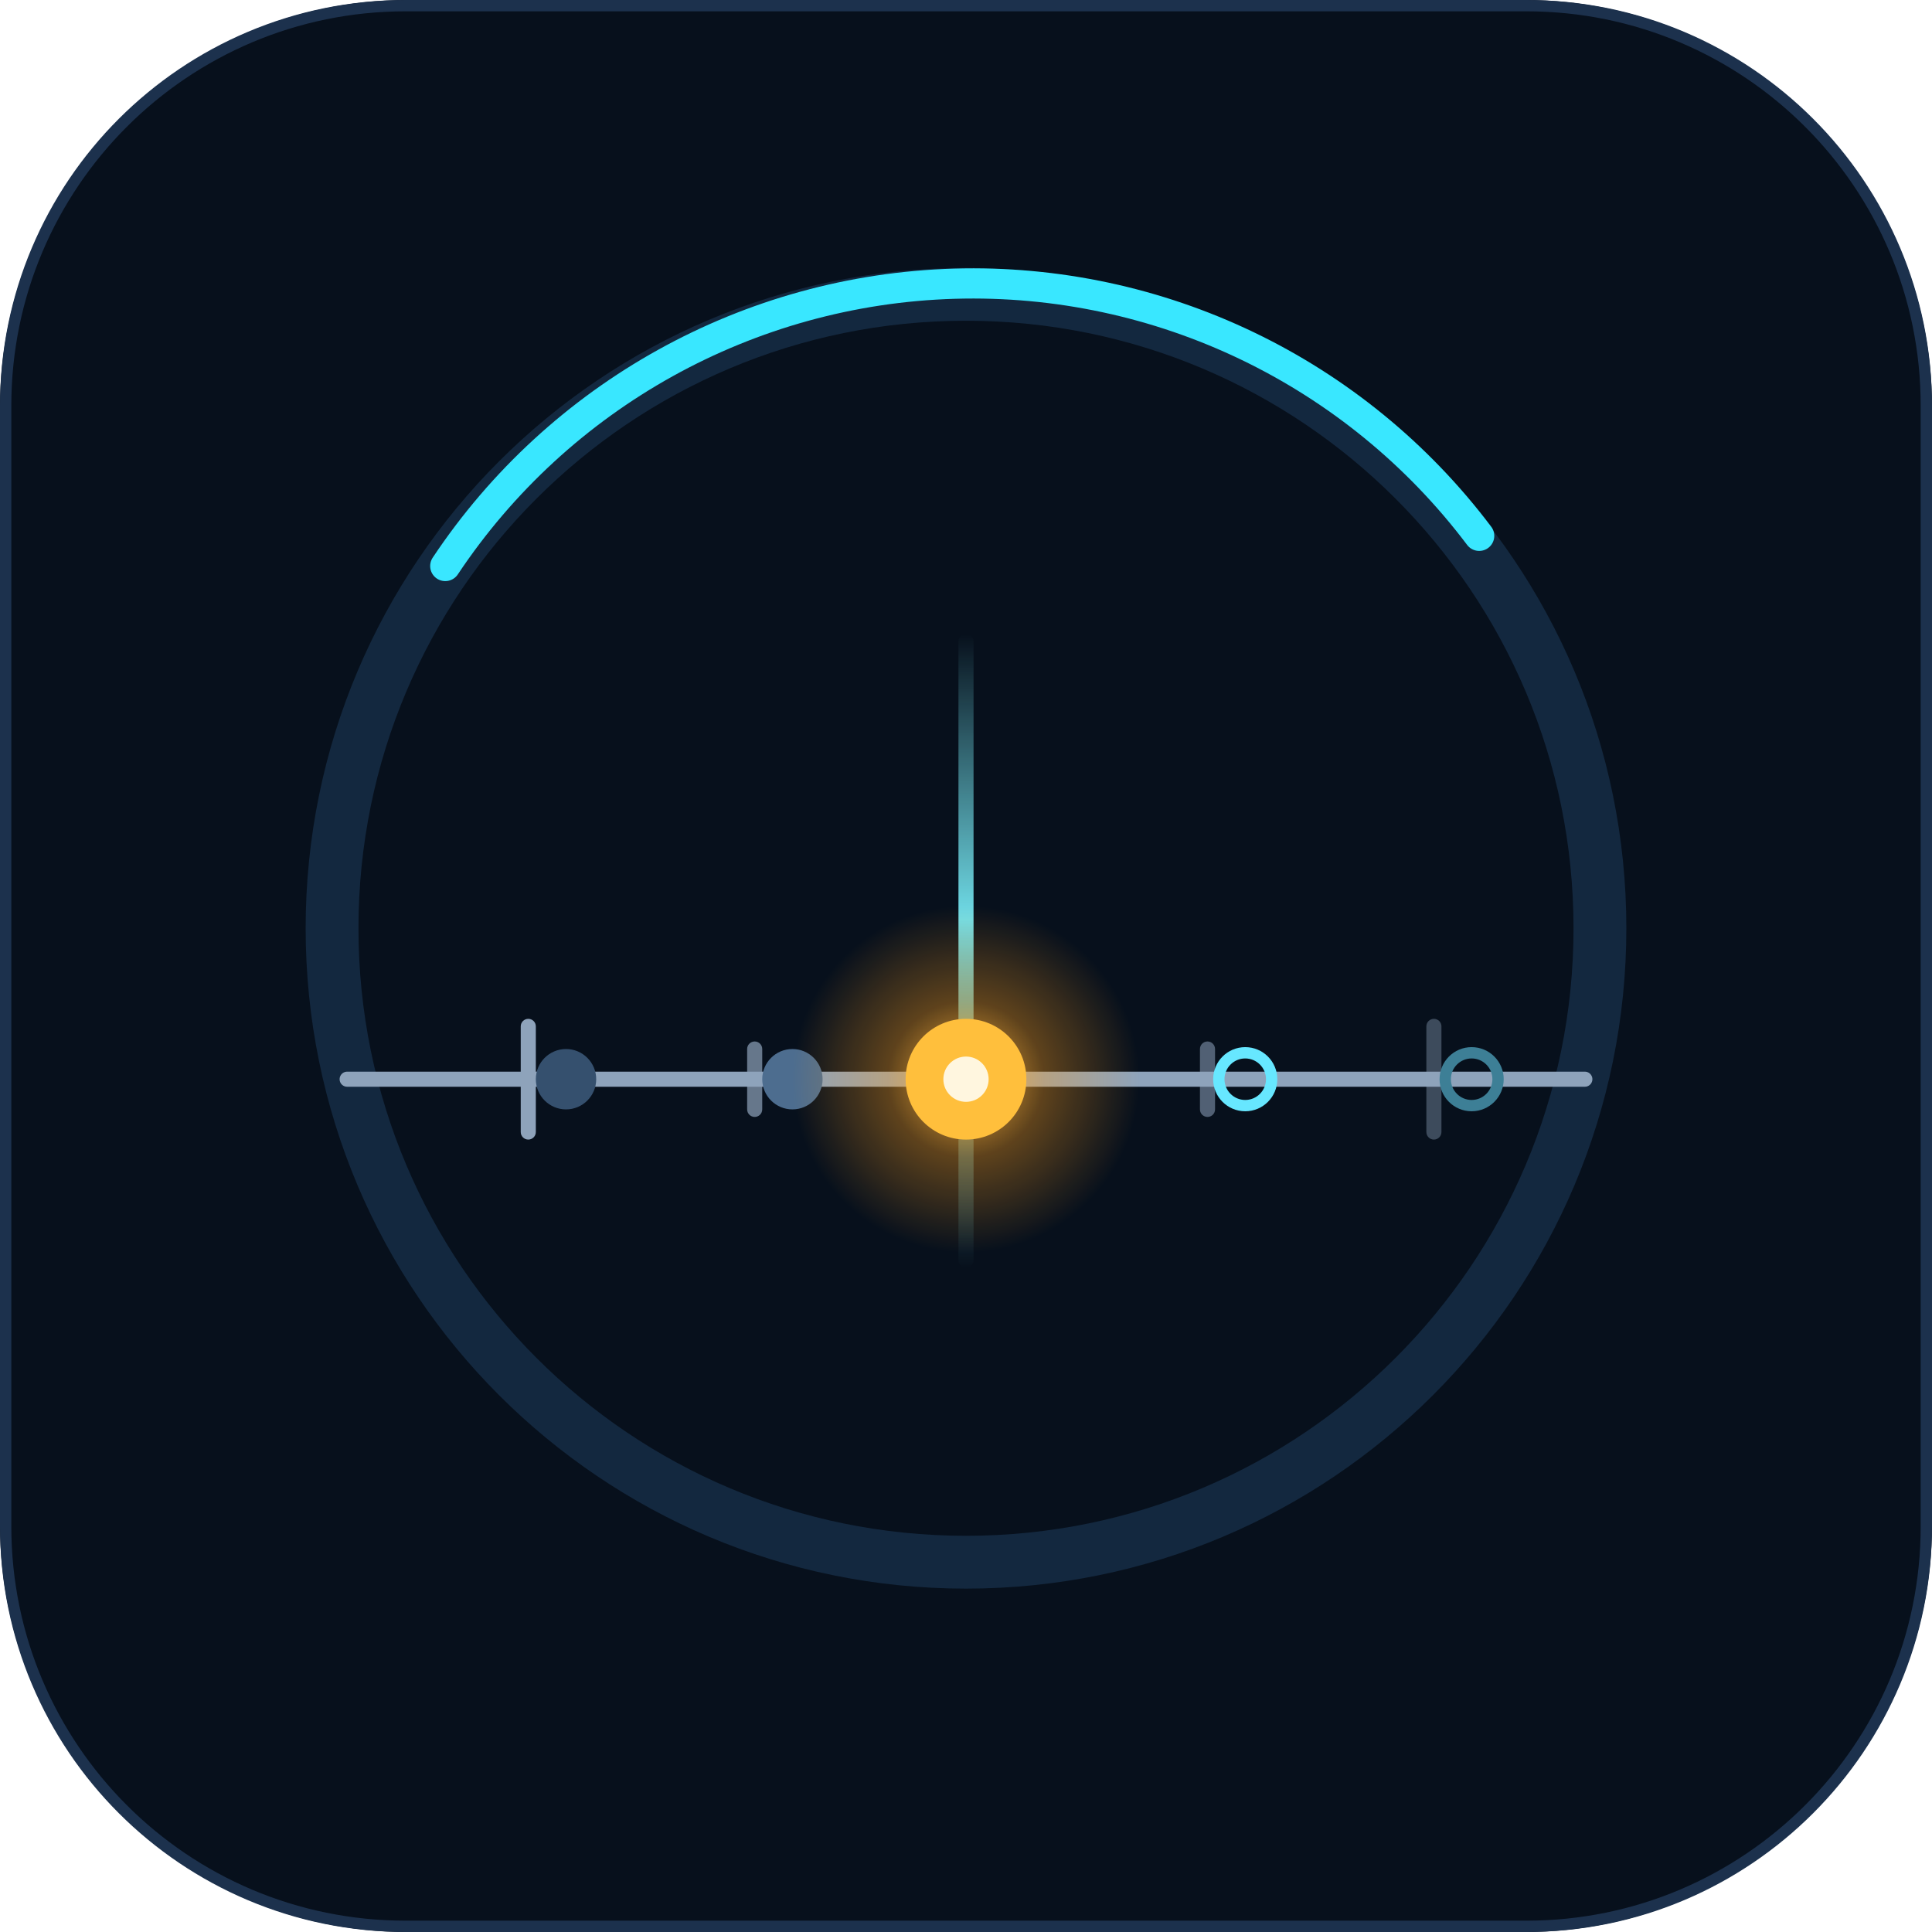
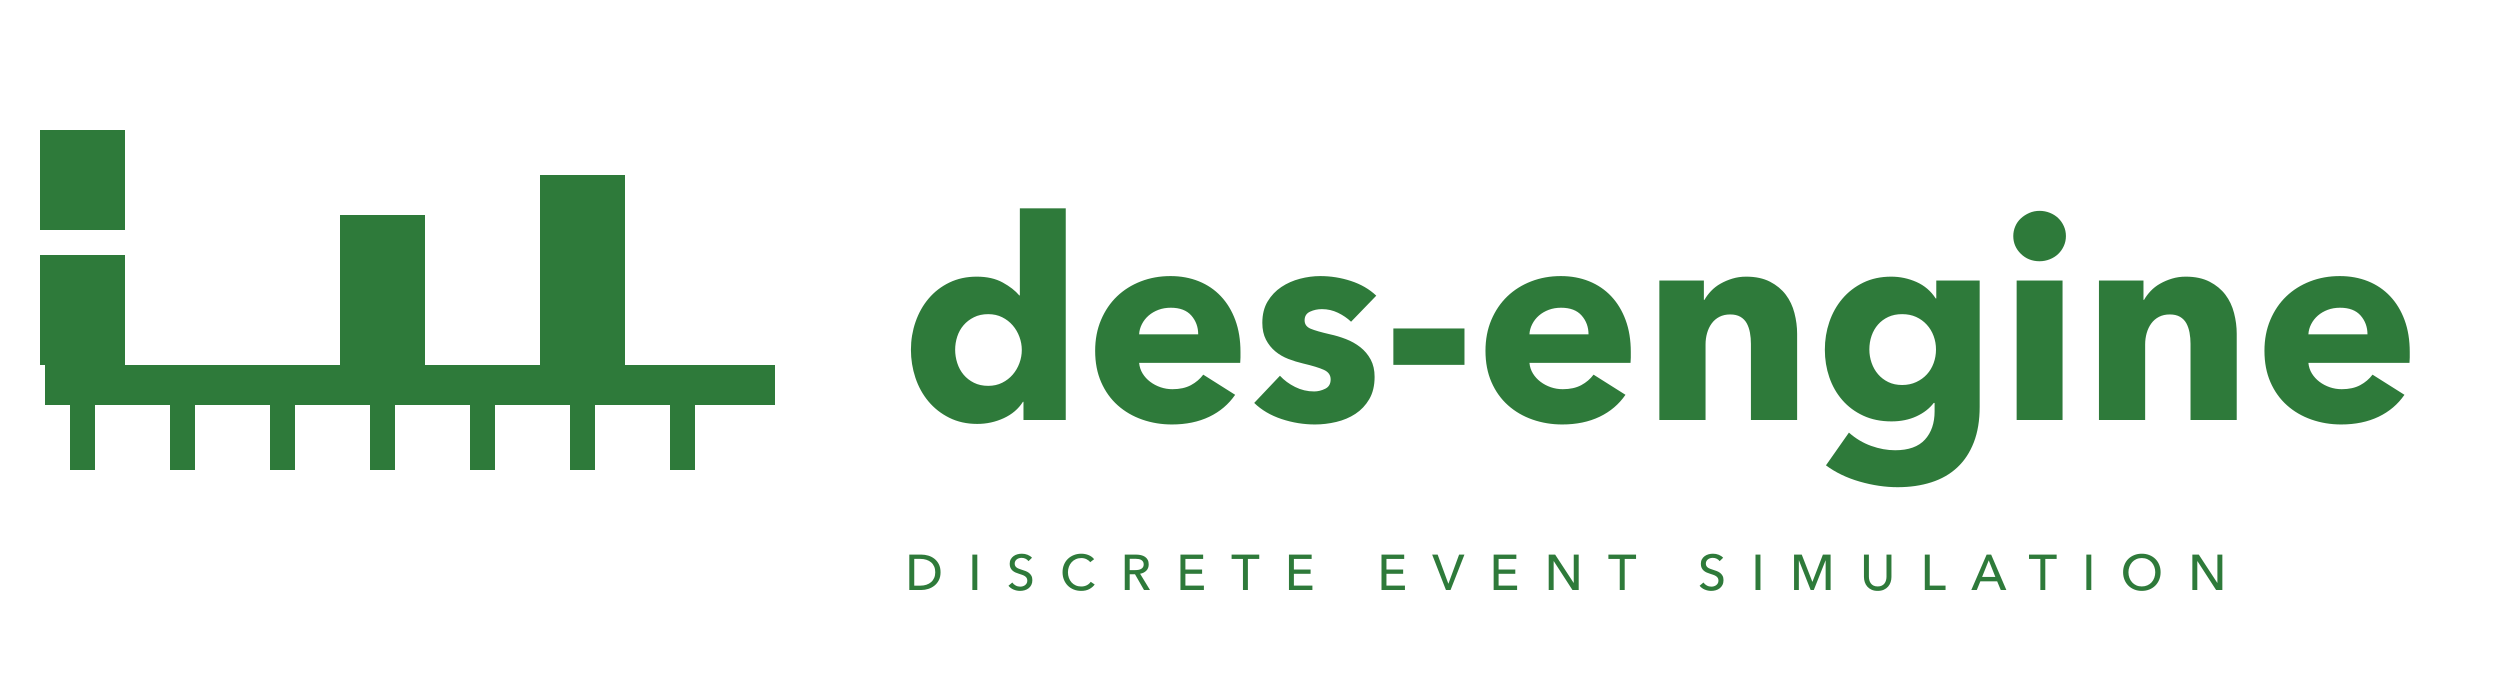
- <svg xmlns="http://www.w3.org/2000/svg" width="512" height="512" viewBox="0 0 512 512">
-   <defs>
-     <radialGradient id="glow" cx="50%" cy="50%" r="50%">
-       <stop offset="0%" stop-color="#ffc857" stop-opacity="0.95" />
-       <stop offset="45%" stop-color="#ff9f1c" stop-opacity="0.35" />
-       <stop offset="100%" stop-color="#ff9f1c" stop-opacity="0" />
-     </radialGradient>
-     <linearGradient id="beam" x1="0" y1="0" x2="0" y2="1">
-       <stop offset="0%" stop-color="#7cf4ff" stop-opacity="0" />
-       <stop offset="45%" stop-color="#7cf4ff" stop-opacity="0.9" />
-       <stop offset="100%" stop-color="#7cf4ff" stop-opacity="0" />
-     </linearGradient>
-   </defs>
-   <rect width="512" height="512" rx="108" fill="#07101c" />
-   <rect x="1.5" y="1.5" width="509" height="509" rx="106" fill="none" stroke="#1c314d" stroke-width="3" />
-   <circle cx="256" cy="246" r="168" fill="none" stroke="#13283f" stroke-width="14" />
-   <path d="M118 150 A168 168 0 0 1 392 142" fill="none" stroke="#39e7ff" stroke-width="8" stroke-linecap="round" />
-   <line x1="92" y1="286" x2="420" y2="286" stroke="#8ea3bb" stroke-width="4" stroke-linecap="round" />
-   <g fill="#8ea3bb">
-     <rect x="138" y="270" width="4" height="32" rx="2" />
-     <rect x="198" y="276" width="4" height="20" rx="2" opacity="0.7" />
-     <rect x="318" y="276" width="4" height="20" rx="2" opacity="0.55" />
-     <rect x="378" y="270" width="4" height="32" rx="2" opacity="0.4" />
+ <svg xmlns="http://www.w3.org/2000/svg" width="1000" height="280" viewBox="0 0 1000 280">
+   <g fill="#2E7A3A">
+     <rect x="18" y="146" width="292" height="16" />
+     <rect x="28" y="162" width="10" height="26" />
+     <rect x="68" y="162" width="10" height="26" />
+     <rect x="108" y="162" width="10" height="26" />
+     <rect x="148" y="162" width="10" height="26" />
+     <rect x="188" y="162" width="10" height="26" />
+     <rect x="228" y="162" width="10" height="26" />
+     <rect x="268" y="162" width="10" height="26" />
+     <rect x="16" y="102" width="34" height="44" />
+     <rect x="16" y="52" width="34" height="40" />
+     <rect x="136" y="86" width="34" height="60" />
+     <rect x="216" y="70" width="34" height="76" />
+     <g transform="translate(360 168) scale(1 -1)">
+       <path d="M49.39 0.00L49.39 7.28L49.17 7.28Q46.48 3.02 41.50 0.73Q36.51 -1.57 30.91 -1.57Q24.64 -1.57 19.71 0.90Q14.78 3.36 11.37 7.45Q7.95 11.54 6.16 16.91Q4.37 22.29 4.37 28.11Q4.37 33.94 6.22 39.26Q8.06 44.58 11.48 48.61Q14.90 52.64 19.77 54.99Q24.64 57.34 30.69 57.34Q36.85 57.34 41.10 54.99Q45.36 52.64 47.71 49.84L47.94 49.84L47.94 84.67L66.30 84.67L66.30 0.00ZM48.72 28.00Q48.72 30.69 47.77 33.26Q46.82 35.84 45.08 37.86Q43.34 39.87 40.88 41.10Q38.42 42.34 35.28 42.34Q32.03 42.34 29.57 41.10Q27.10 39.87 25.42 37.91Q23.74 35.95 22.90 33.38Q22.06 30.80 22.06 28.11Q22.06 25.42 22.90 22.79Q23.74 20.16 25.42 18.14Q27.10 16.13 29.57 14.90Q32.03 13.66 35.28 13.66Q38.42 13.66 40.88 14.90Q43.34 16.13 45.08 18.14Q46.82 20.16 47.77 22.74Q48.72 25.31 48.72 28.00Z M119.28 34.27Q119.28 38.64 116.54 41.78Q113.79 44.91 108.30 44.91Q105.62 44.91 103.38 44.07Q101.14 43.23 99.46 41.78Q97.78 40.32 96.77 38.36Q95.76 36.40 95.65 34.27ZM136.19 27.22Q136.19 26.10 136.19 24.98Q136.19 23.86 136.08 22.85L95.65 22.85Q95.87 20.50 97.05 18.59Q98.22 16.69 100.07 15.29Q101.92 13.89 104.22 13.10Q106.51 12.32 108.98 12.32Q113.34 12.32 116.37 13.94Q119.39 15.57 121.30 18.14L134.06 10.08Q130.14 4.37 123.70 1.29Q117.26 -1.79 108.75 -1.79Q102.48 -1.79 96.88 0.17Q91.28 2.13 87.08 5.88Q82.88 9.63 80.47 15.12Q78.06 20.61 78.06 27.66Q78.06 34.50 80.42 40.04Q82.77 45.58 86.80 49.45Q90.83 53.31 96.32 55.44Q101.81 57.57 108.19 57.57Q114.35 57.57 119.50 55.50Q124.66 53.42 128.35 49.50Q132.05 45.58 134.12 39.98Q136.19 34.38 136.19 27.22Z M180.43 39.31Q178.19 41.44 175.17 42.90Q172.14 44.35 168.78 44.35Q166.21 44.35 164.02 43.34Q161.84 42.34 161.84 39.87Q161.84 37.52 164.25 36.51Q166.66 35.50 172.03 34.27Q175.17 33.60 178.36 32.37Q181.55 31.14 184.13 29.12Q186.70 27.10 188.27 24.19Q189.84 21.28 189.84 17.25Q189.84 11.98 187.71 8.34Q185.58 4.70 182.17 2.46Q178.75 0.22 174.50 -0.78Q170.24 -1.79 165.98 -1.79Q159.15 -1.79 152.60 0.39Q146.05 2.58 141.68 6.83L151.98 17.70Q154.45 15.01 158.03 13.22Q161.62 11.42 165.65 11.42Q167.89 11.42 170.07 12.49Q172.26 13.55 172.26 16.24Q172.26 18.82 169.57 20.05Q166.88 21.28 161.17 22.62Q158.26 23.30 155.34 24.42Q152.43 25.54 150.14 27.44Q147.84 29.34 146.38 32.14Q144.93 34.94 144.93 38.86Q144.93 43.90 147.06 47.43Q149.18 50.96 152.54 53.20Q155.90 55.44 159.99 56.50Q164.08 57.57 168.11 57.57Q174.38 57.57 180.38 55.61Q186.37 53.65 190.51 49.73Z M197.34 22.06L197.34 36.62L225.79 36.62L225.79 22.06Z M275.41 34.27Q275.41 38.64 272.66 41.78Q269.92 44.91 264.43 44.91Q261.74 44.91 259.50 44.07Q257.26 43.23 255.58 41.78Q253.90 40.32 252.90 38.36Q251.89 36.40 251.78 34.27ZM292.32 27.22Q292.32 26.10 292.32 24.98Q292.32 23.86 292.21 22.85L251.78 22.85Q252.00 20.50 253.18 18.59Q254.35 16.69 256.20 15.29Q258.05 13.89 260.34 13.10Q262.64 12.32 265.10 12.32Q269.47 12.32 272.50 13.94Q275.52 15.57 277.42 18.14L290.19 10.08Q286.27 4.37 279.83 1.29Q273.39 -1.79 264.88 -1.79Q258.61 -1.79 253.01 0.17Q247.41 2.13 243.21 5.88Q239.01 9.63 236.60 15.12Q234.19 20.61 234.19 27.66Q234.19 34.50 236.54 40.04Q238.90 45.58 242.93 49.45Q246.96 53.31 252.45 55.44Q257.94 57.57 264.32 57.57Q270.48 57.57 275.63 55.50Q280.78 53.42 284.48 49.50Q288.18 45.58 290.25 39.98Q292.32 34.38 292.32 27.22Z M340.37 0.00L340.37 30.46Q340.37 32.82 339.98 34.94Q339.58 37.07 338.69 38.70Q337.79 40.32 336.17 41.27Q334.54 42.22 332.08 42.22Q329.62 42.22 327.77 41.27Q325.92 40.32 324.69 38.64Q323.46 36.96 322.84 34.78Q322.22 32.59 322.22 30.24L322.22 0.00L303.74 0.00L303.74 55.78L321.55 55.78L321.55 48.05L321.78 48.05Q322.78 49.84 324.41 51.58Q326.03 53.31 328.22 54.54Q330.40 55.78 332.98 56.56Q335.55 57.34 338.46 57.34Q344.06 57.34 347.98 55.33Q351.90 53.31 354.31 50.12Q356.72 46.93 357.78 42.78Q358.85 38.64 358.85 34.50L358.85 0.00Z M431.87 5.26Q431.87 -2.91 429.52 -8.96Q427.17 -15.01 422.91 -18.98Q418.66 -22.96 412.55 -24.92Q406.45 -26.88 399.06 -26.88Q391.66 -26.88 383.88 -24.64Q376.10 -22.40 370.38 -18.14L379.57 -5.04Q383.60 -8.62 388.47 -10.36Q393.34 -12.10 398.05 -12.10Q406.11 -12.10 409.98 -7.84Q413.84 -3.58 413.84 3.47L413.84 6.83L413.50 6.83Q410.93 3.47 406.56 1.46Q402.19 -0.56 396.59 -0.56Q390.21 -0.56 385.28 1.74Q380.35 4.03 376.94 7.95Q373.52 11.87 371.73 17.08Q369.94 22.29 369.94 28.11Q369.94 33.94 371.73 39.20Q373.52 44.46 376.94 48.50Q380.35 52.53 385.28 54.94Q390.21 57.34 396.48 57.34Q401.74 57.34 406.56 55.22Q411.38 53.09 414.29 48.61L414.51 48.61L414.51 55.78L431.87 55.78ZM414.40 28.22Q414.40 31.02 413.45 33.60Q412.50 36.18 410.70 38.14Q408.91 40.10 406.45 41.22Q403.98 42.34 400.85 42.34Q397.71 42.34 395.30 41.22Q392.90 40.10 391.22 38.19Q389.54 36.29 388.64 33.71Q387.74 31.14 387.74 28.22Q387.74 25.42 388.64 22.85Q389.54 20.27 391.22 18.31Q392.90 16.35 395.30 15.18Q397.71 14.00 400.85 14.00Q403.98 14.00 406.50 15.18Q409.02 16.35 410.76 18.26Q412.50 20.16 413.45 22.74Q414.40 25.31 414.40 28.22Z M466.37 73.58Q466.37 71.46 465.53 69.61Q464.69 67.76 463.29 66.42Q461.89 65.07 459.93 64.29Q457.97 63.50 455.84 63.50Q451.36 63.50 448.34 66.47Q445.31 69.44 445.31 73.58Q445.31 75.60 446.10 77.45Q446.88 79.30 448.34 80.64Q449.79 81.98 451.70 82.82Q453.60 83.66 455.84 83.66Q457.97 83.66 459.93 82.88Q461.89 82.10 463.29 80.75Q464.69 79.41 465.53 77.56Q466.37 75.71 466.37 73.58ZM446.66 0.00L446.66 55.78L465.02 55.78L465.02 0.00Z M516.21 0.00L516.21 30.46Q516.21 32.82 515.82 34.94Q515.42 37.07 514.53 38.70Q513.63 40.32 512.01 41.27Q510.38 42.22 507.92 42.22Q505.46 42.22 503.61 41.27Q501.76 40.32 500.53 38.64Q499.30 36.96 498.68 34.78Q498.06 32.59 498.06 30.24L498.06 0.00L479.58 0.00L479.58 55.78L497.39 55.78L497.39 48.05L497.62 48.05Q498.62 49.84 500.25 51.58Q501.87 53.31 504.06 54.54Q506.24 55.78 508.82 56.56Q511.39 57.34 514.30 57.34Q519.90 57.34 523.82 55.33Q527.74 53.31 530.15 50.12Q532.56 46.93 533.62 42.78Q534.69 38.64 534.69 34.50L534.69 0.00Z M586.99 34.27Q586.99 38.64 584.25 41.78Q581.50 44.91 576.02 44.91Q573.33 44.91 571.09 44.07Q568.85 43.23 567.17 41.78Q565.49 40.32 564.48 38.36Q563.47 36.40 563.36 34.27ZM603.90 27.22Q603.90 26.10 603.90 24.98Q603.90 23.86 603.79 22.85L563.36 22.85Q563.58 20.50 564.76 18.59Q565.94 16.69 567.78 15.29Q569.63 13.89 571.93 13.10Q574.22 12.32 576.69 12.32Q581.06 12.32 584.08 13.94Q587.10 15.57 589.01 18.14L601.78 10.08Q597.86 4.37 591.42 1.29Q584.98 -1.79 576.46 -1.79Q570.19 -1.79 564.59 0.17Q558.99 2.13 554.79 5.88Q550.59 9.63 548.18 15.12Q545.78 20.61 545.78 27.66Q545.78 34.50 548.13 40.04Q550.48 45.58 554.51 49.45Q558.54 53.31 564.03 55.44Q569.52 57.57 575.90 57.57Q582.06 57.57 587.22 55.50Q592.37 53.42 596.06 49.50Q599.76 45.58 601.83 39.98Q603.90 34.38 603.90 27.22Z" />
+     </g>
+     <g transform="translate(362 236) scale(1 -1)">
+       <path d="M1.72 14.16L6.58 14.16Q7.94 14.16 9.30 13.76Q10.66 13.36 11.76 12.50Q12.86 11.64 13.54 10.30Q14.22 8.96 14.22 7.08Q14.22 5.26 13.54 3.93Q12.86 2.60 11.76 1.73Q10.66 0.86 9.30 0.43Q7.94 0.00 6.58 0.00L1.72 0.00ZM3.70 1.74L6.18 1.74Q7.46 1.74 8.55 2.10Q9.64 2.46 10.43 3.14Q11.22 3.82 11.66 4.82Q12.10 5.82 12.10 7.08Q12.10 8.40 11.66 9.40Q11.22 10.40 10.43 11.07Q9.64 11.74 8.55 12.09Q7.46 12.44 6.18 12.44L3.70 12.44Z M28.92 0.00L26.94 0.00L26.94 14.16L28.92 14.16Z M49.40 11.54Q48.98 12.12 48.26 12.49Q47.54 12.86 46.64 12.86Q46.16 12.86 45.67 12.73Q45.18 12.60 44.78 12.31Q44.38 12.02 44.13 11.59Q43.88 11.16 43.88 10.56Q43.88 9.98 44.11 9.59Q44.34 9.20 44.73 8.93Q45.12 8.66 45.65 8.47Q46.18 8.28 46.78 8.08Q47.50 7.86 48.24 7.58Q48.98 7.30 49.58 6.84Q50.18 6.38 50.56 5.69Q50.94 5.00 50.94 3.94Q50.94 2.84 50.53 2.03Q50.12 1.22 49.44 0.69Q48.76 0.16 47.87 -0.10Q46.98 -0.36 46.04 -0.36Q44.70 -0.36 43.45 0.16Q42.20 0.68 41.38 1.70L42.92 3.00Q43.42 2.26 44.26 1.80Q45.10 1.34 46.08 1.34Q46.58 1.34 47.08 1.48Q47.58 1.62 47.99 1.92Q48.40 2.22 48.66 2.67Q48.92 3.12 48.92 3.76Q48.92 4.40 48.65 4.83Q48.38 5.26 47.92 5.56Q47.46 5.86 46.85 6.07Q46.24 6.28 45.56 6.50Q44.88 6.70 44.22 6.99Q43.56 7.28 43.04 7.73Q42.52 8.18 42.20 8.84Q41.88 9.50 41.88 10.48Q41.88 11.54 42.31 12.30Q42.74 13.06 43.43 13.56Q44.12 14.06 44.99 14.29Q45.86 14.52 46.74 14.52Q47.98 14.52 49.06 14.08Q50.14 13.64 50.80 12.90Z M75.88 2.20Q75.04 1.06 73.70 0.35Q72.36 -0.36 70.48 -0.36Q68.86 -0.36 67.49 0.19Q66.12 0.74 65.13 1.73Q64.14 2.72 63.58 4.09Q63.02 5.46 63.02 7.10Q63.02 8.76 63.59 10.13Q64.16 11.50 65.17 12.47Q66.18 13.44 67.56 13.98Q68.94 14.52 70.56 14.52Q71.28 14.52 72.02 14.38Q72.76 14.24 73.44 13.96Q74.12 13.68 74.68 13.27Q75.24 12.86 75.64 12.32L74.08 11.12Q73.56 11.84 72.61 12.31Q71.66 12.78 70.56 12.78Q69.32 12.78 68.33 12.33Q67.34 11.88 66.64 11.10Q65.94 10.32 65.56 9.29Q65.18 8.26 65.18 7.10Q65.18 5.90 65.55 4.86Q65.92 3.82 66.61 3.05Q67.30 2.28 68.29 1.84Q69.28 1.40 70.50 1.40Q71.70 1.40 72.68 1.88Q73.66 2.36 74.30 3.28Z M89.88 0.00L87.90 0.00L87.90 14.16L92.44 14.16Q93.46 14.16 94.38 13.95Q95.30 13.74 95.99 13.28Q96.68 12.82 97.08 12.07Q97.48 11.32 97.48 10.24Q97.48 8.68 96.52 7.72Q95.56 6.76 94.04 6.50L98.00 0.00L95.60 0.00L92.00 6.30L89.88 6.30ZM89.88 7.96L92.16 7.96Q92.86 7.96 93.46 8.08Q94.06 8.20 94.51 8.47Q94.96 8.74 95.22 9.17Q95.48 9.60 95.48 10.24Q95.48 10.88 95.22 11.31Q94.96 11.74 94.53 12.00Q94.10 12.26 93.52 12.37Q92.94 12.48 92.30 12.48L89.88 12.48Z M112.16 1.76L119.56 1.76L119.56 0.00L110.18 0.00L110.18 14.16L119.26 14.16L119.26 12.42L112.16 12.42L112.16 8.18L118.84 8.18L118.84 6.48L112.16 6.48Z M137.16 0.00L135.18 0.00L135.18 12.42L130.64 12.42L130.64 14.16L141.70 14.16L141.70 12.42L137.16 12.42Z M155.56 1.76L162.96 1.76L162.96 0.00L153.58 0.00L153.58 14.16L162.66 14.16L162.66 12.42L155.56 12.42L155.56 8.18L162.24 8.18L162.24 6.48L155.56 6.48Z M192.58 1.76L199.98 1.76L199.98 0.00L190.60 0.00L190.60 14.16L199.68 14.16L199.68 12.42L192.58 12.42L192.58 8.18L199.26 8.18L199.26 6.48L192.58 6.48Z M217.32 2.56L217.38 2.56L221.64 14.16L223.78 14.16L218.22 0.00L216.38 0.00L210.86 14.16L213.06 14.16Z M237.44 1.76L244.84 1.76L244.84 0.00L235.46 0.00L235.46 14.16L244.54 14.16L244.54 12.42L237.44 12.42L237.44 8.18L244.12 8.18L244.12 6.48L237.44 6.48Z M267.46 2.84L267.50 2.84L267.50 14.16L269.48 14.16L269.48 0.00L266.98 0.00L259.50 11.56L259.46 11.56L259.46 0.00L257.48 0.00L257.48 14.16L260.06 14.16Z M287.88 0.00L285.90 0.00L285.90 12.42L281.36 12.42L281.36 14.16L292.42 14.16L292.42 12.42L287.88 12.42Z M325.86 11.54Q325.44 12.12 324.72 12.49Q324.00 12.86 323.10 12.86Q322.62 12.86 322.13 12.73Q321.64 12.60 321.24 12.31Q320.84 12.02 320.59 11.59Q320.34 11.16 320.34 10.56Q320.34 9.98 320.57 9.59Q320.80 9.20 321.19 8.93Q321.58 8.66 322.11 8.47Q322.64 8.28 323.24 8.08Q323.96 7.86 324.70 7.58Q325.44 7.30 326.04 6.84Q326.64 6.38 327.02 5.69Q327.40 5.00 327.40 3.94Q327.40 2.84 326.99 2.03Q326.58 1.22 325.90 0.69Q325.22 0.16 324.33 -0.10Q323.44 -0.36 322.50 -0.36Q321.16 -0.36 319.91 0.16Q318.66 0.68 317.84 1.70L319.38 3.00Q319.88 2.26 320.72 1.80Q321.56 1.34 322.54 1.34Q323.04 1.34 323.54 1.48Q324.04 1.62 324.45 1.92Q324.86 2.22 325.12 2.67Q325.38 3.12 325.38 3.76Q325.38 4.40 325.11 4.83Q324.84 5.26 324.38 5.56Q323.92 5.86 323.31 6.07Q322.70 6.28 322.02 6.50Q321.34 6.70 320.68 6.99Q320.02 7.28 319.50 7.73Q318.98 8.18 318.66 8.84Q318.34 9.50 318.34 10.48Q318.34 11.54 318.77 12.30Q319.20 13.06 319.89 13.56Q320.58 14.06 321.45 14.29Q322.32 14.52 323.20 14.52Q324.44 14.52 325.52 14.08Q326.60 13.64 327.26 12.90Z M342.18 0.00L340.20 0.00L340.20 14.16L342.18 14.16Z M362.94 3.28L362.98 3.28L367.16 14.16L370.24 14.16L370.24 0.00L368.26 0.00L368.26 11.84L368.22 11.84L363.52 0.00L362.26 0.00L357.58 11.84L357.54 11.84L357.54 0.00L355.62 0.00L355.62 14.16L358.70 14.16Z M389.08 -0.36Q387.68 -0.36 386.64 0.11Q385.60 0.58 384.92 1.36Q384.24 2.14 383.91 3.15Q383.58 4.16 383.58 5.24L383.58 14.16L385.56 14.16L385.56 5.36Q385.56 4.64 385.74 3.93Q385.92 3.22 386.33 2.66Q386.74 2.10 387.41 1.76Q388.08 1.42 389.08 1.42Q390.06 1.42 390.74 1.76Q391.42 2.10 391.83 2.66Q392.24 3.22 392.42 3.93Q392.60 4.64 392.60 5.36L392.60 14.16L394.58 14.16L394.58 5.24Q394.58 4.16 394.25 3.15Q393.92 2.14 393.24 1.36Q392.56 0.58 391.52 0.11Q390.48 -0.36 389.08 -0.36Z M409.90 1.76L416.22 1.76L416.22 0.00L407.92 0.00L407.92 14.16L409.90 14.16Z M428.72 0.00L426.52 0.00L432.66 14.16L434.46 14.16L440.54 0.00L438.30 0.00L436.86 3.48L430.14 3.48ZM430.84 5.22L436.14 5.22L433.50 11.86Z M456.12 0.00L454.14 0.00L454.14 12.42L449.60 12.42L449.60 14.16L460.66 14.16L460.66 12.42L456.12 12.42Z M474.52 0.00L472.54 0.00L472.54 14.16L474.52 14.16Z M502.24 7.10Q502.24 5.46 501.67 4.09Q501.10 2.72 500.10 1.73Q499.10 0.74 497.72 0.19Q496.34 -0.36 494.72 -0.36Q493.10 -0.36 491.73 0.19Q490.36 0.74 489.36 1.73Q488.36 2.72 487.80 4.09Q487.24 5.46 487.24 7.10Q487.24 8.76 487.80 10.13Q488.36 11.50 489.36 12.47Q490.36 13.44 491.73 13.98Q493.10 14.52 494.72 14.52Q496.34 14.52 497.72 13.98Q499.10 13.44 500.10 12.47Q501.10 11.50 501.67 10.13Q502.24 8.76 502.24 7.10ZM500.10 7.10Q500.10 8.26 499.72 9.29Q499.34 10.32 498.64 11.10Q497.94 11.88 496.95 12.33Q495.96 12.78 494.72 12.78Q493.50 12.78 492.51 12.33Q491.52 11.88 490.83 11.10Q490.14 10.32 489.76 9.29Q489.38 8.26 489.38 7.10Q489.38 5.92 489.76 4.88Q490.14 3.84 490.84 3.07Q491.54 2.30 492.52 1.86Q493.50 1.42 494.72 1.42Q495.94 1.42 496.94 1.86Q497.94 2.30 498.64 3.07Q499.34 3.84 499.72 4.88Q500.10 5.92 500.10 7.10Z M524.92 2.84L524.96 2.84L524.96 14.16L526.94 14.16L526.94 0.00L524.44 0.00L516.96 11.56L516.92 11.56L516.92 0.00L514.94 0.00L514.94 14.16L517.52 14.16Z" />
+     </g>
  </g>
-   <rect x="254" y="168" width="4" height="168" rx="2" fill="url(#beam)" />
-   <circle cx="150" cy="286" r="8" fill="#35506e" />
-   <circle cx="210" cy="286" r="8" fill="#4d6d8f" />
-   <circle cx="256" cy="286" r="46" fill="url(#glow)" />
-   <circle cx="256" cy="286" r="16" fill="#ffbf3c" />
-   <circle cx="256" cy="286" r="6" fill="#fff6df" />
-   <circle cx="330" cy="286" r="7" fill="none" stroke="#67e7ff" stroke-width="3" />
-   <circle cx="390" cy="286" r="7" fill="none" stroke="#3d7f96" stroke-width="3" />
</svg>
